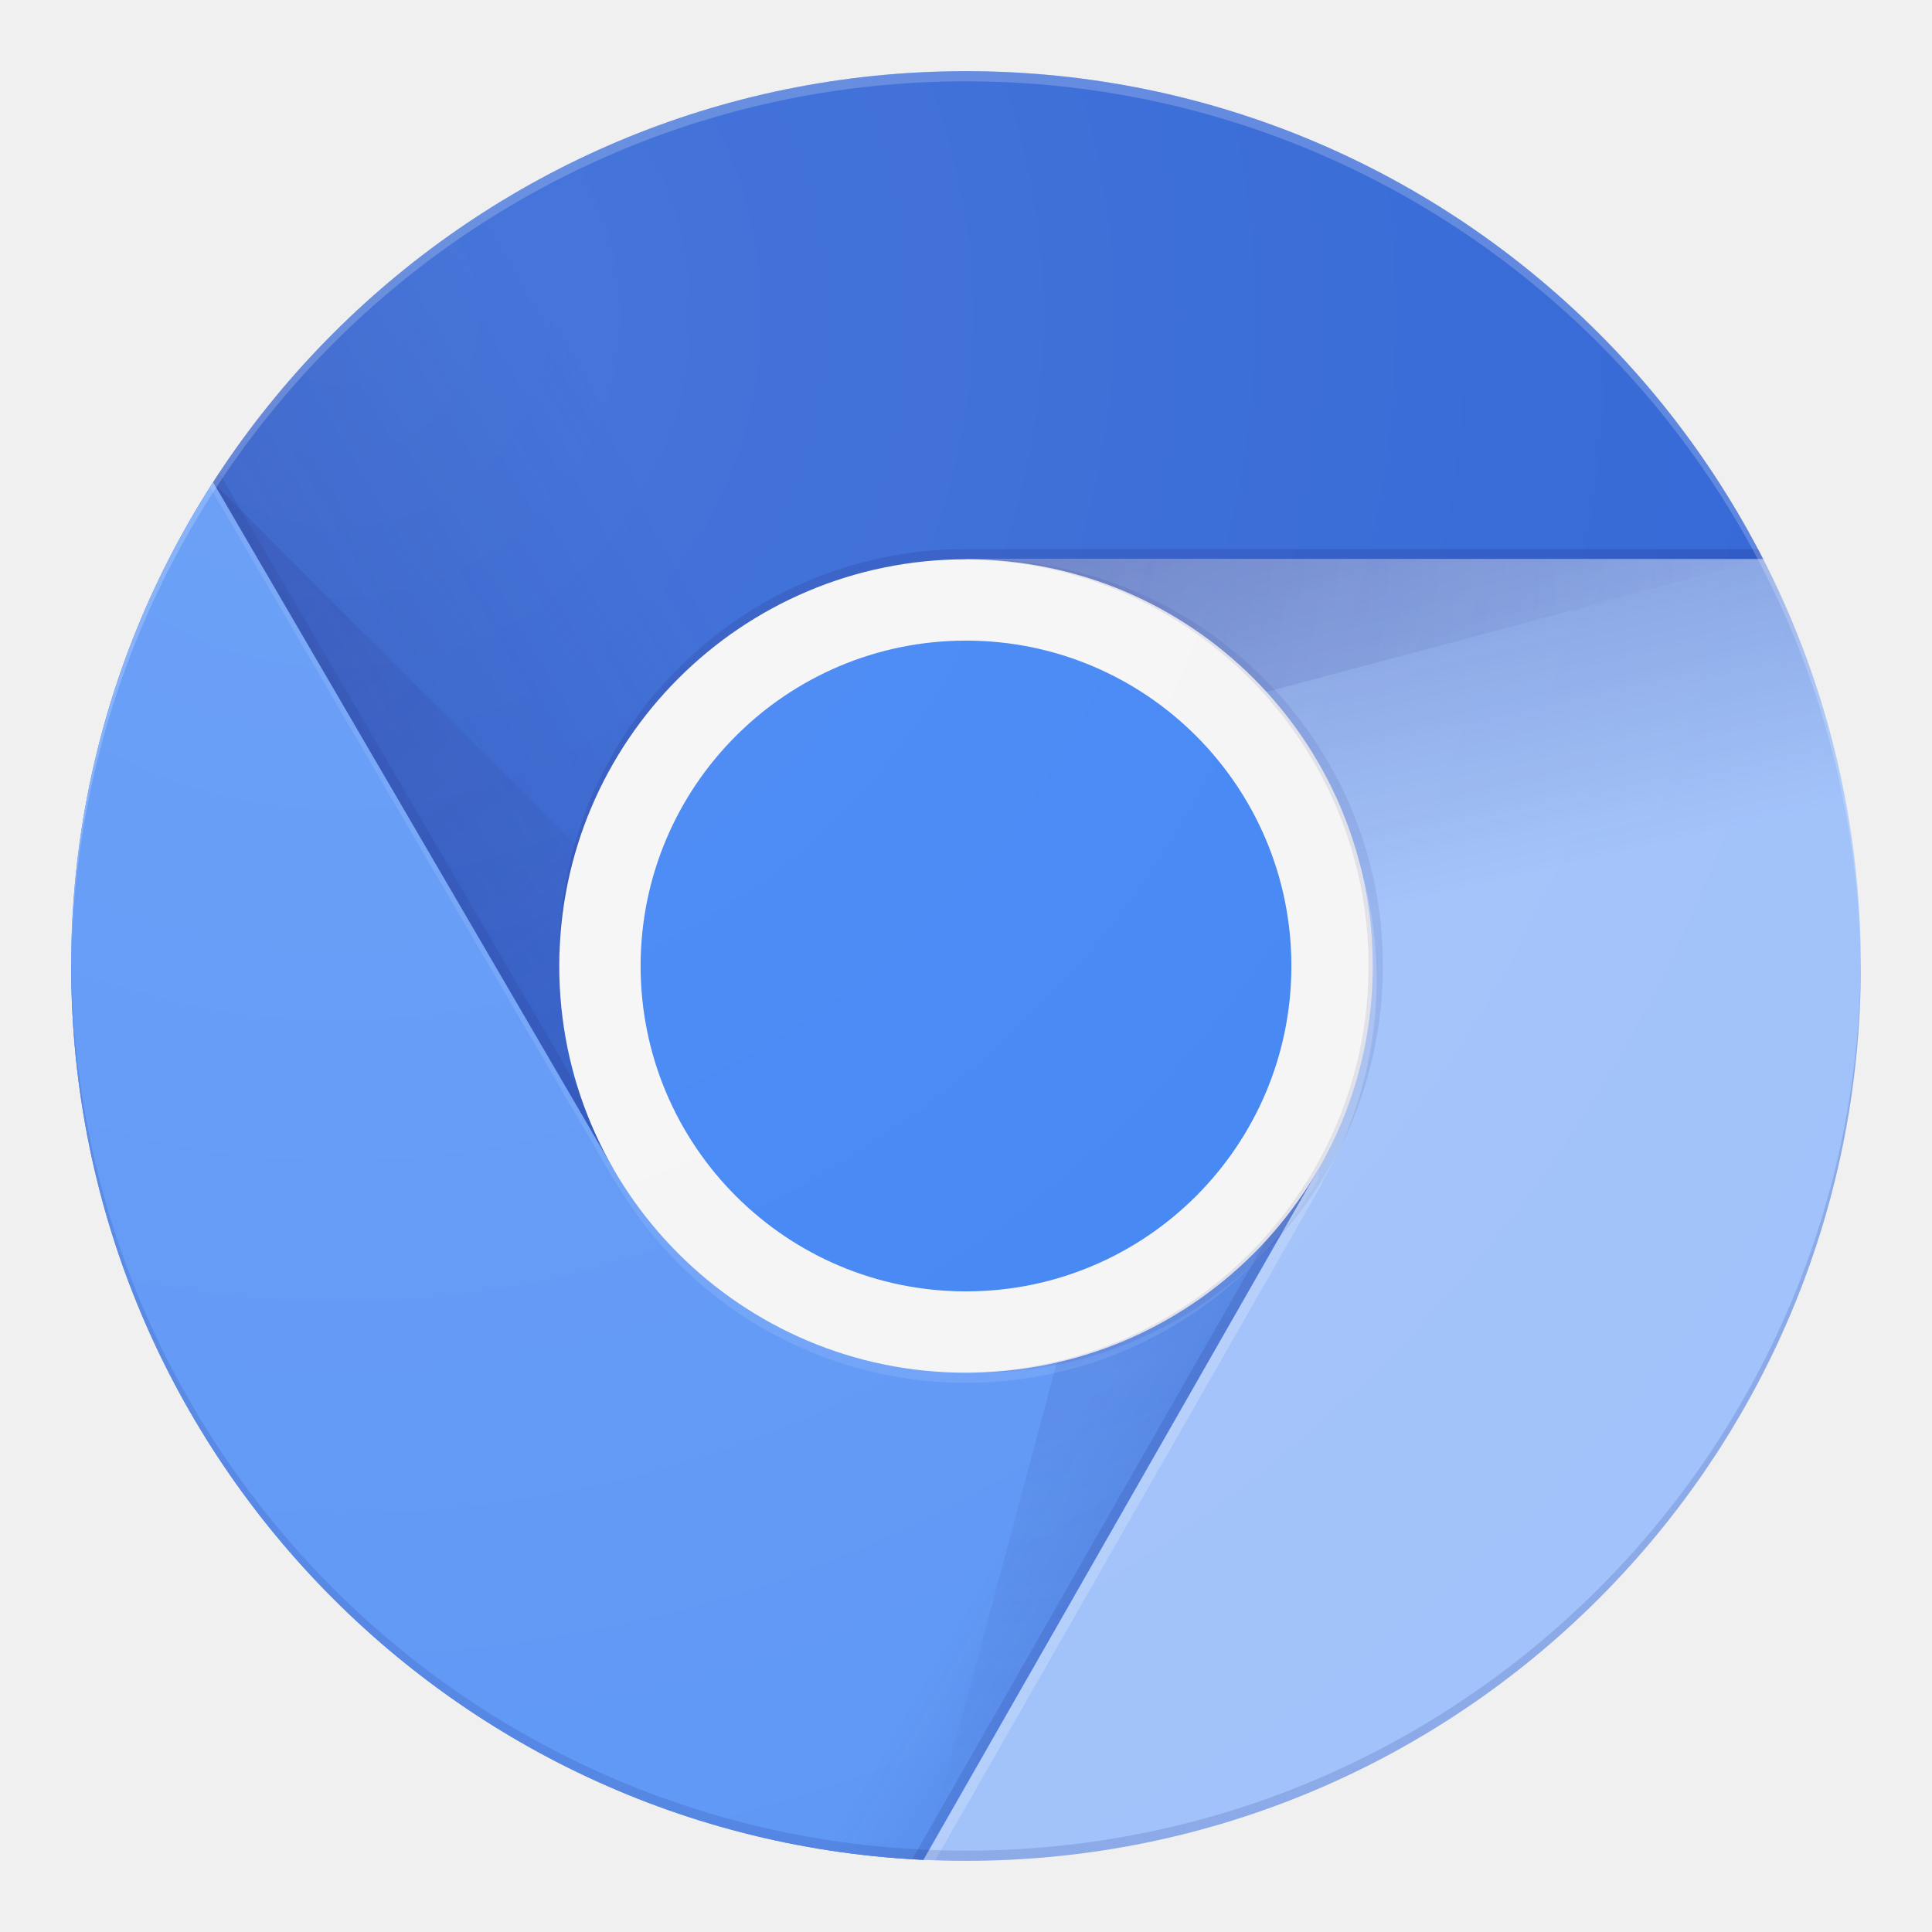
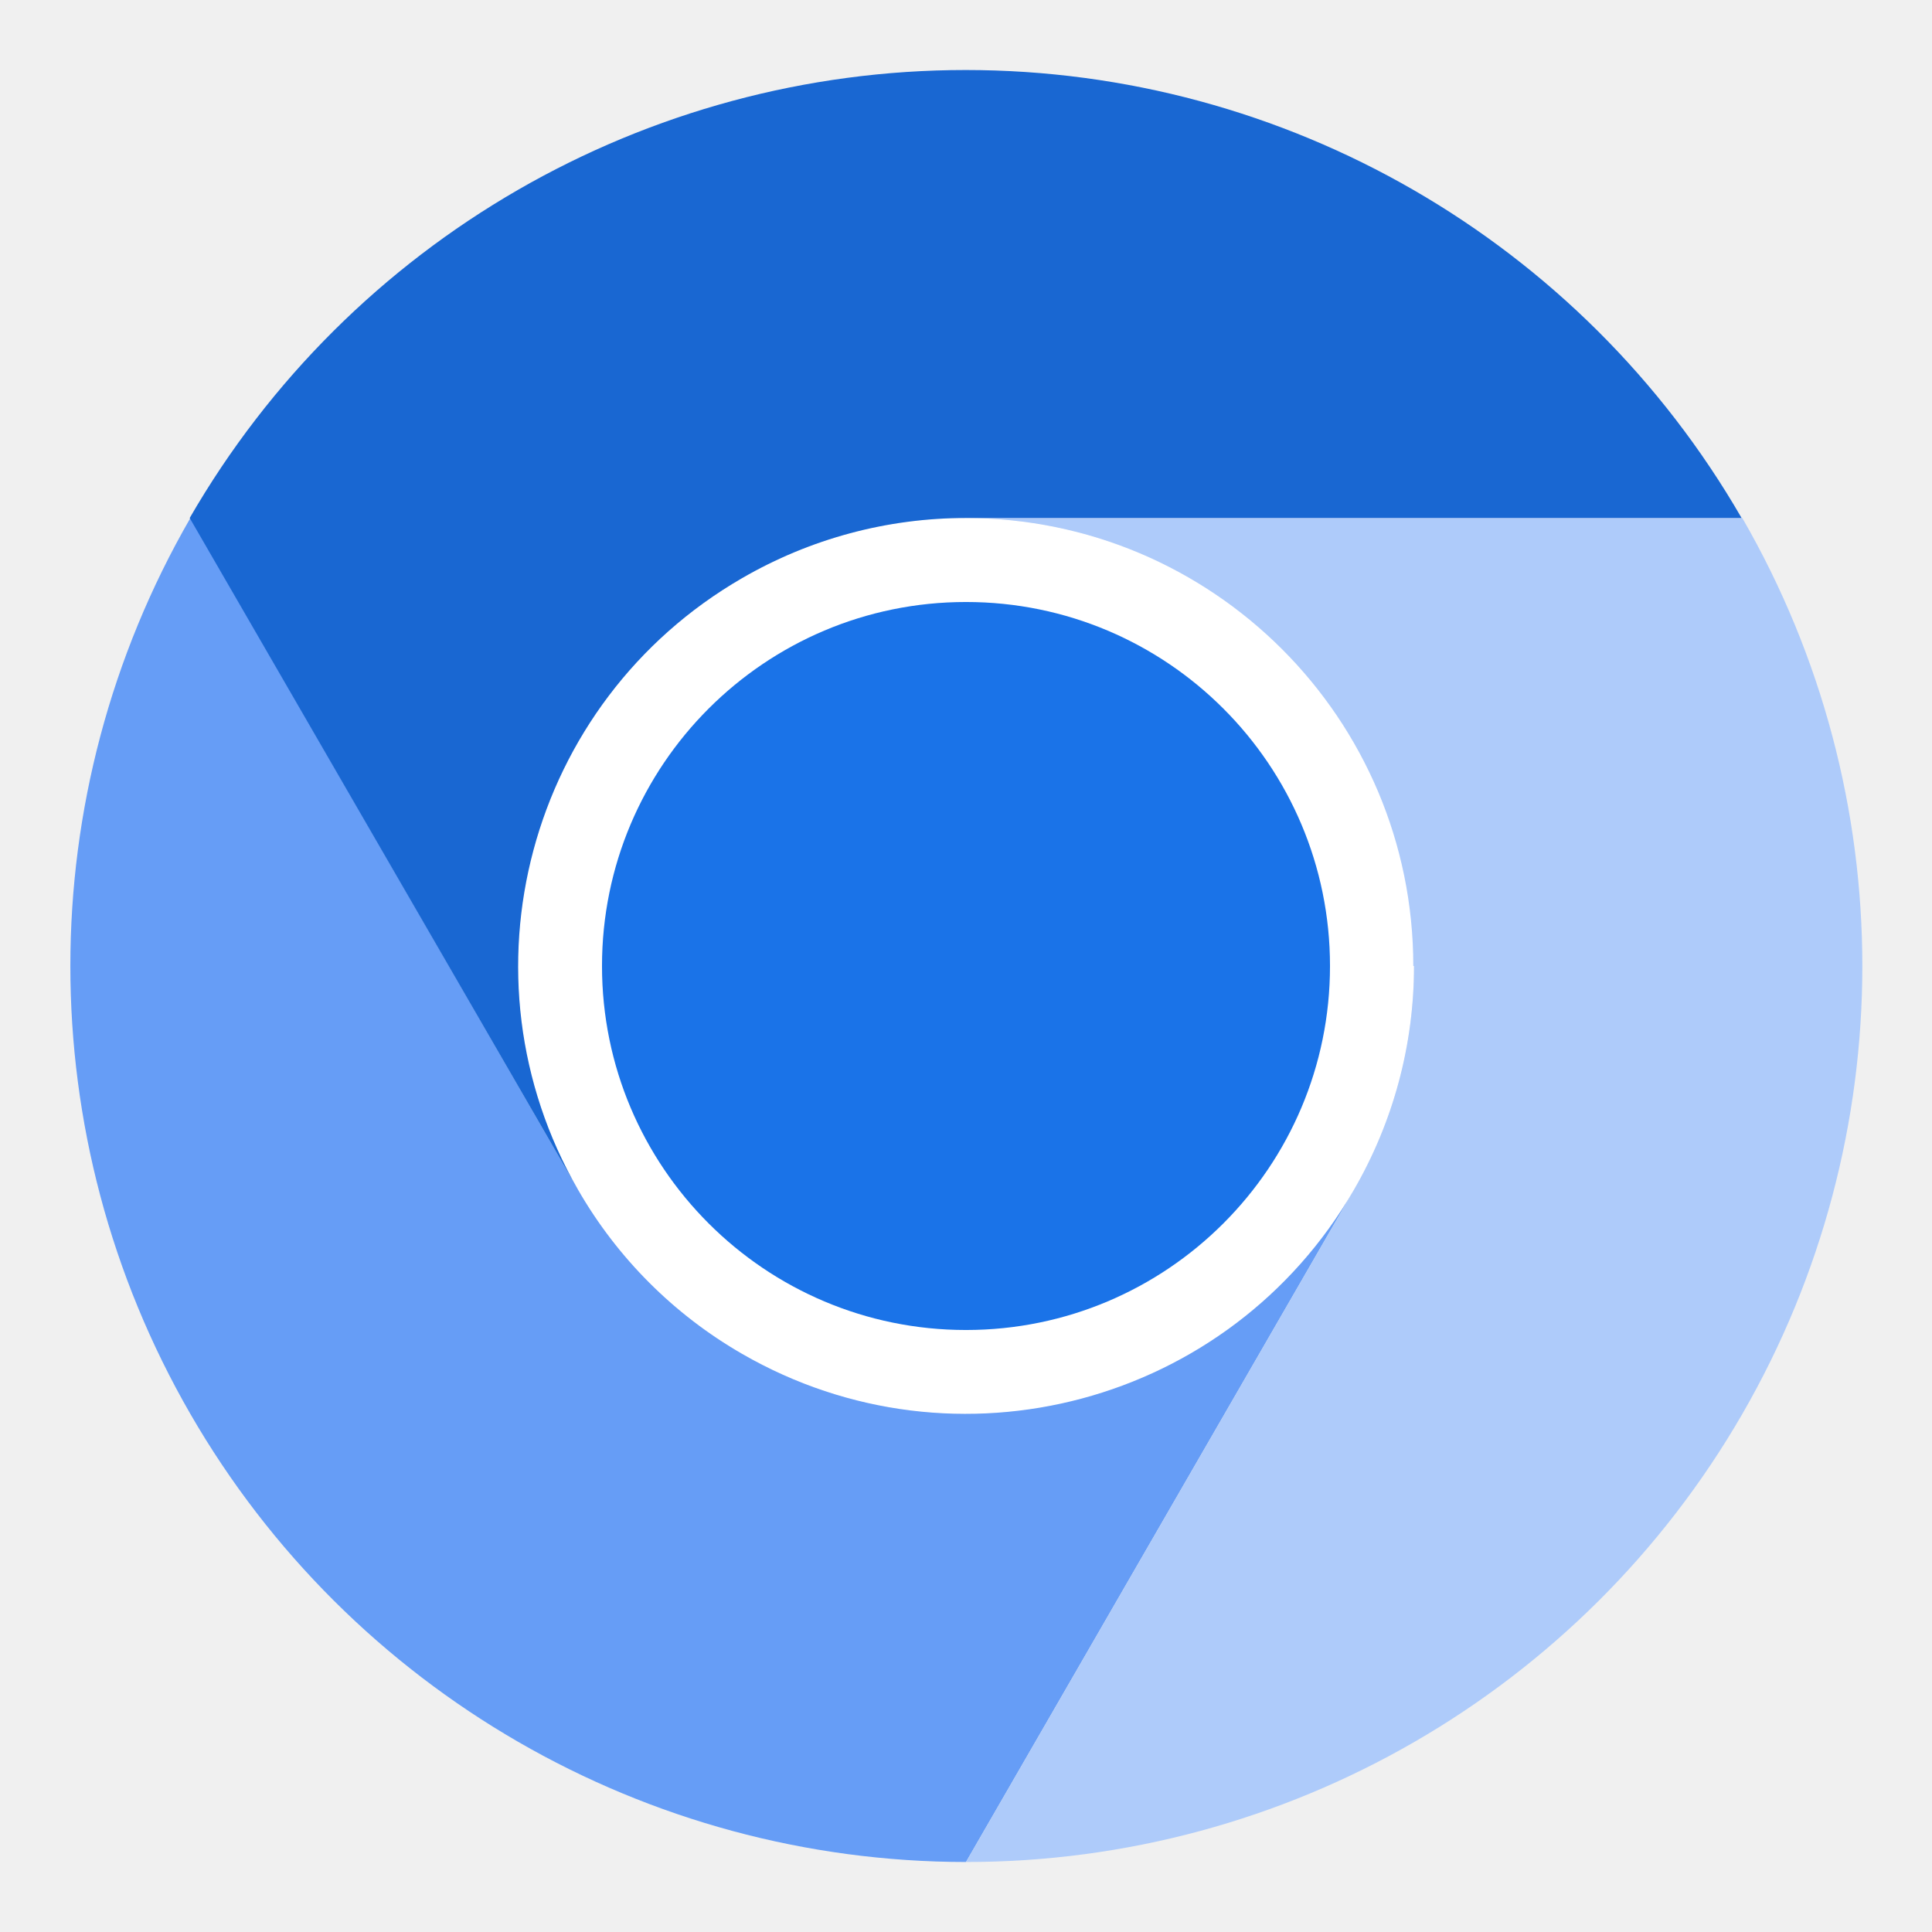
- <svg xmlns="http://www.w3.org/2000/svg" xmlns:xlink="http://www.w3.org/1999/xlink" viewBox="1 1 190 190">
-   <clipPath id="c">
-     <circle cx="96" cy="96" r="88" />
-   </clipPath>
-   <linearGradient id="d" x1="110.87" x2="52.54" y1="164.5" y2="130.33" gradientUnits="userSpaceOnUse">
-     <stop offset="0" stop-color="#1a237e" stop-opacity=".4" />
-     <stop offset=".33" stop-color="#1a237e" stop-opacity="0" />
-   </linearGradient>
-   <linearGradient id="e" x1="30.43" x2="86.54" y1="74.4" y2="41.61" gradientUnits="userSpaceOnUse">
-     <stop offset="0" stop-color="#1a237e" stop-opacity=".2" />
-     <stop offset=".66" stop-color="#1a237e" stop-opacity="0" />
-   </linearGradient>
-   <linearGradient id="f" x1="118.57" x2="54.58" y1="169.11" y2="131.57" gradientUnits="userSpaceOnUse">
-     <stop offset="0" stop-color="#1a237e" stop-opacity=".2" />
-     <stop offset=".33" stop-color="#1a237e" stop-opacity="0" />
-   </linearGradient>
-   <clipPath id="g">
-     <use xlink:href="#R" />
-   </clipPath>
-   <linearGradient id="a" gradientUnits="userSpaceOnUse">
-     <stop offset="0" stop-color="#1a237e" stop-opacity=".3" />
-     <stop offset=".66" stop-color="#1a237e" stop-opacity="0" />
-   </linearGradient>
-   <linearGradient id="h" x1="121.86" x2="136.55" y1="49.8" y2="114.13" xlink:href="#a" />
-   <linearGradient id="i" x1="121.87" x2="136.29" y1="50.07" y2="113.01" xlink:href="#a" />
-   <clipPath id="j">
-     <use xlink:href="#S" />
-   </clipPath>
-   <linearGradient id="k" x1="29.34" x2="81.84" y1="75.02" y2="44.35" gradientUnits="userSpaceOnUse">
-     <stop offset="0" stop-color="#1a237e" stop-opacity=".6" />
-     <stop offset=".66" stop-color="#1a237e" stop-opacity="0" />
-   </linearGradient>
-   <linearGradient id="b" gradientUnits="userSpaceOnUse">
-     <stop offset="0" stop-color="#1a237e" stop-opacity=".2" />
-     <stop offset="1" stop-color="#1a237e" stop-opacity="0" />
-   </linearGradient>
-   <radialGradient id="l" cx="92.18" cy="55.95" r="84.08" xlink:href="#b" />
-   <clipPath id="n">
-     <path d="M61.36 116L96 56h88V8H21.97v40.34" />
-   </clipPath>
-   <linearGradient id="m" x1="8" x2="130.65" y1="104.24" y2="104.24" gradientUnits="userSpaceOnUse">
-     <stop offset="0" stop-color="#f4b400" stop-opacity=".4" />
-     <stop offset=".09" stop-color="#f2a700" stop-opacity=".3" />
-     <stop offset=".22" stop-color="#f19800" stop-opacity=".13" />
-     <stop offset=".33" stop-color="#f09300" stop-opacity="0" />
-   </linearGradient>
-   <radialGradient id="o" cx="21.87" cy="48.52" r="78.04" xlink:href="#b" />
-   <radialGradient id="p" cx="95.84" cy="96.14" r="87.87" xlink:href="#b" />
-   <radialGradient id="q" cx="34.29" cy="32.01" r="176.75" gradientUnits="userSpaceOnUse">
-     <stop offset="0" stop-color="#fff" stop-opacity=".1" />
-     <stop offset="1" stop-color="#fff" stop-opacity="0" />
-   </radialGradient>
-   <g clip-path="url(#c)">
-     <use fill="#5e97f6" xlink:href="#R" />
-     <use fill="url(#d)" xlink:href="#R" />
-     <use fill="#3367d6" xlink:href="#T" />
-     <use fill="url(#e)" xlink:href="#T" />
-     <path fill="#1a237e" fill-opacity=".15" d="M62.3 115.65l-39.83-68.3-.58 1 39.54 67.8z" />
-     <use fill="#5e97f6" xlink:href="#R" />
-     <use fill="url(#f)" xlink:href="#R" />
-     <path fill="#1a237e" fill-opacity=".15" d="M129.84 117.33l-.83-.48L90.62 184h1.15l38.1-66.64z" />
-     <g clip-path="url(#g)">
-       <use fill="#a1c2fa" xlink:href="#S" />
-       <use fill="url(#h)" xlink:href="#S" />
-     </g>
-     <use fill="#a1c2fa" xlink:href="#S" />
-     <use fill="url(#i)" xlink:href="#S" />
-     <g clip-path="url(#j)">
-       <use fill="#3367d6" xlink:href="#T" />
-       <use fill="url(#k)" xlink:href="#T" />
-     </g>
-     <path fill="url(#l)" d="M96 56v20.95L174.4 56z" />
-     <use fill="url(#m)" clip-path="url(#n)" xlink:href="#R" />
-     <path fill="url(#o)" d="M21.97 48.45l57.25 57.24L61.36 116z" />
-     <path fill="url(#p)" d="M91.83 183.9l20.96-78.2 17.86 10.3z" />
-     <circle cx="96" cy="96" r="40" fill="#f5f5f5" />
-     <circle cx="96" cy="96" r="32" fill="#4285f4" />
-     <path fill="#1a237e" fill-opacity=".2" d="M96 55a40 40 0 00-40 40v1a40 40 0 0140-40h88v-1z" />
-     <path fill="#fff" fill-opacity=".1" d="M130.6 116A39.96 39.96 0 0196 136a39.97 39.97 0 01-34.61-20h-.04L8 24.48v1L61.36 117h.04a39.94 39.94 0 0069.21 0h.05v-1z" />
-     <path fill="#1a237e" d="M97 56c-.17 0-.33.02-.5.03a39.98 39.98 0 010 79.94c.17 0 .33.03.5.03a40 40 0 000-80z" opacity=".1" />
-     <path fill="#fff" fill-opacity=".2" d="M131 117.33a39.72 39.72 0 003.5-32.05 39.72 39.72 0 01-3.87 30.69l.02.04-38.87 68h1.16l38.1-66.64zM96 9a88 88 0 0187.99 87.5l.01-.5A88 88 0 008 96v.5A88 88 0 0196 9z" />
-     <path fill="#1a237e" fill-opacity=".15" d="M96 183a88 88 0 0087.99-87.5l.01.5A88 88 0 018 96l.01-.5A88 88 0 0096 183z" />
-   </g>
-   <circle cx="96" cy="96" r="88" fill="url(#q)" />
-   <defs>
-     <path id="R" d="M8 184h83.77l38.88-38.88V116H61.36L8 24.48z" />
-     <path id="S" d="M96 56l34.65 60-38.88 68H184V56z" />
-     <path id="T" d="M21.97 8v108h39.4L96 56h88V8z" />
-   </defs>
+ <svg xmlns="http://www.w3.org/2000/svg" viewBox="-10 -10 276 276">
+   <circle cx="128" cy="128" r="64" fill="#fff" />
+   <path fill="#669df6" d="M96 183.4A63.7 63.7 0 0 1 72.6 160L17.2 64A128 128 0 0 0 128 256l55.4-96A64 64 0 0 1 96 183.4Z" />
+   <path fill="#aecbfa" d="M192 128a63.7 63.7 0 0 1-8.6 32L128 256A128 128 0 0 0 238.9 64h-111a64 64 0 0 1 64 64Z" />
+   <circle cx="128" cy="128" r="52" fill="#1a73e8" />
+   <path fill="#1967d2" d="M96 72.6a63.7 63.7 0 0 1 32-8.6h110.8a128 128 0 0 0-221.7 0l55.5 96A64 64 0 0 1 96 72.6Z" />
</svg>
